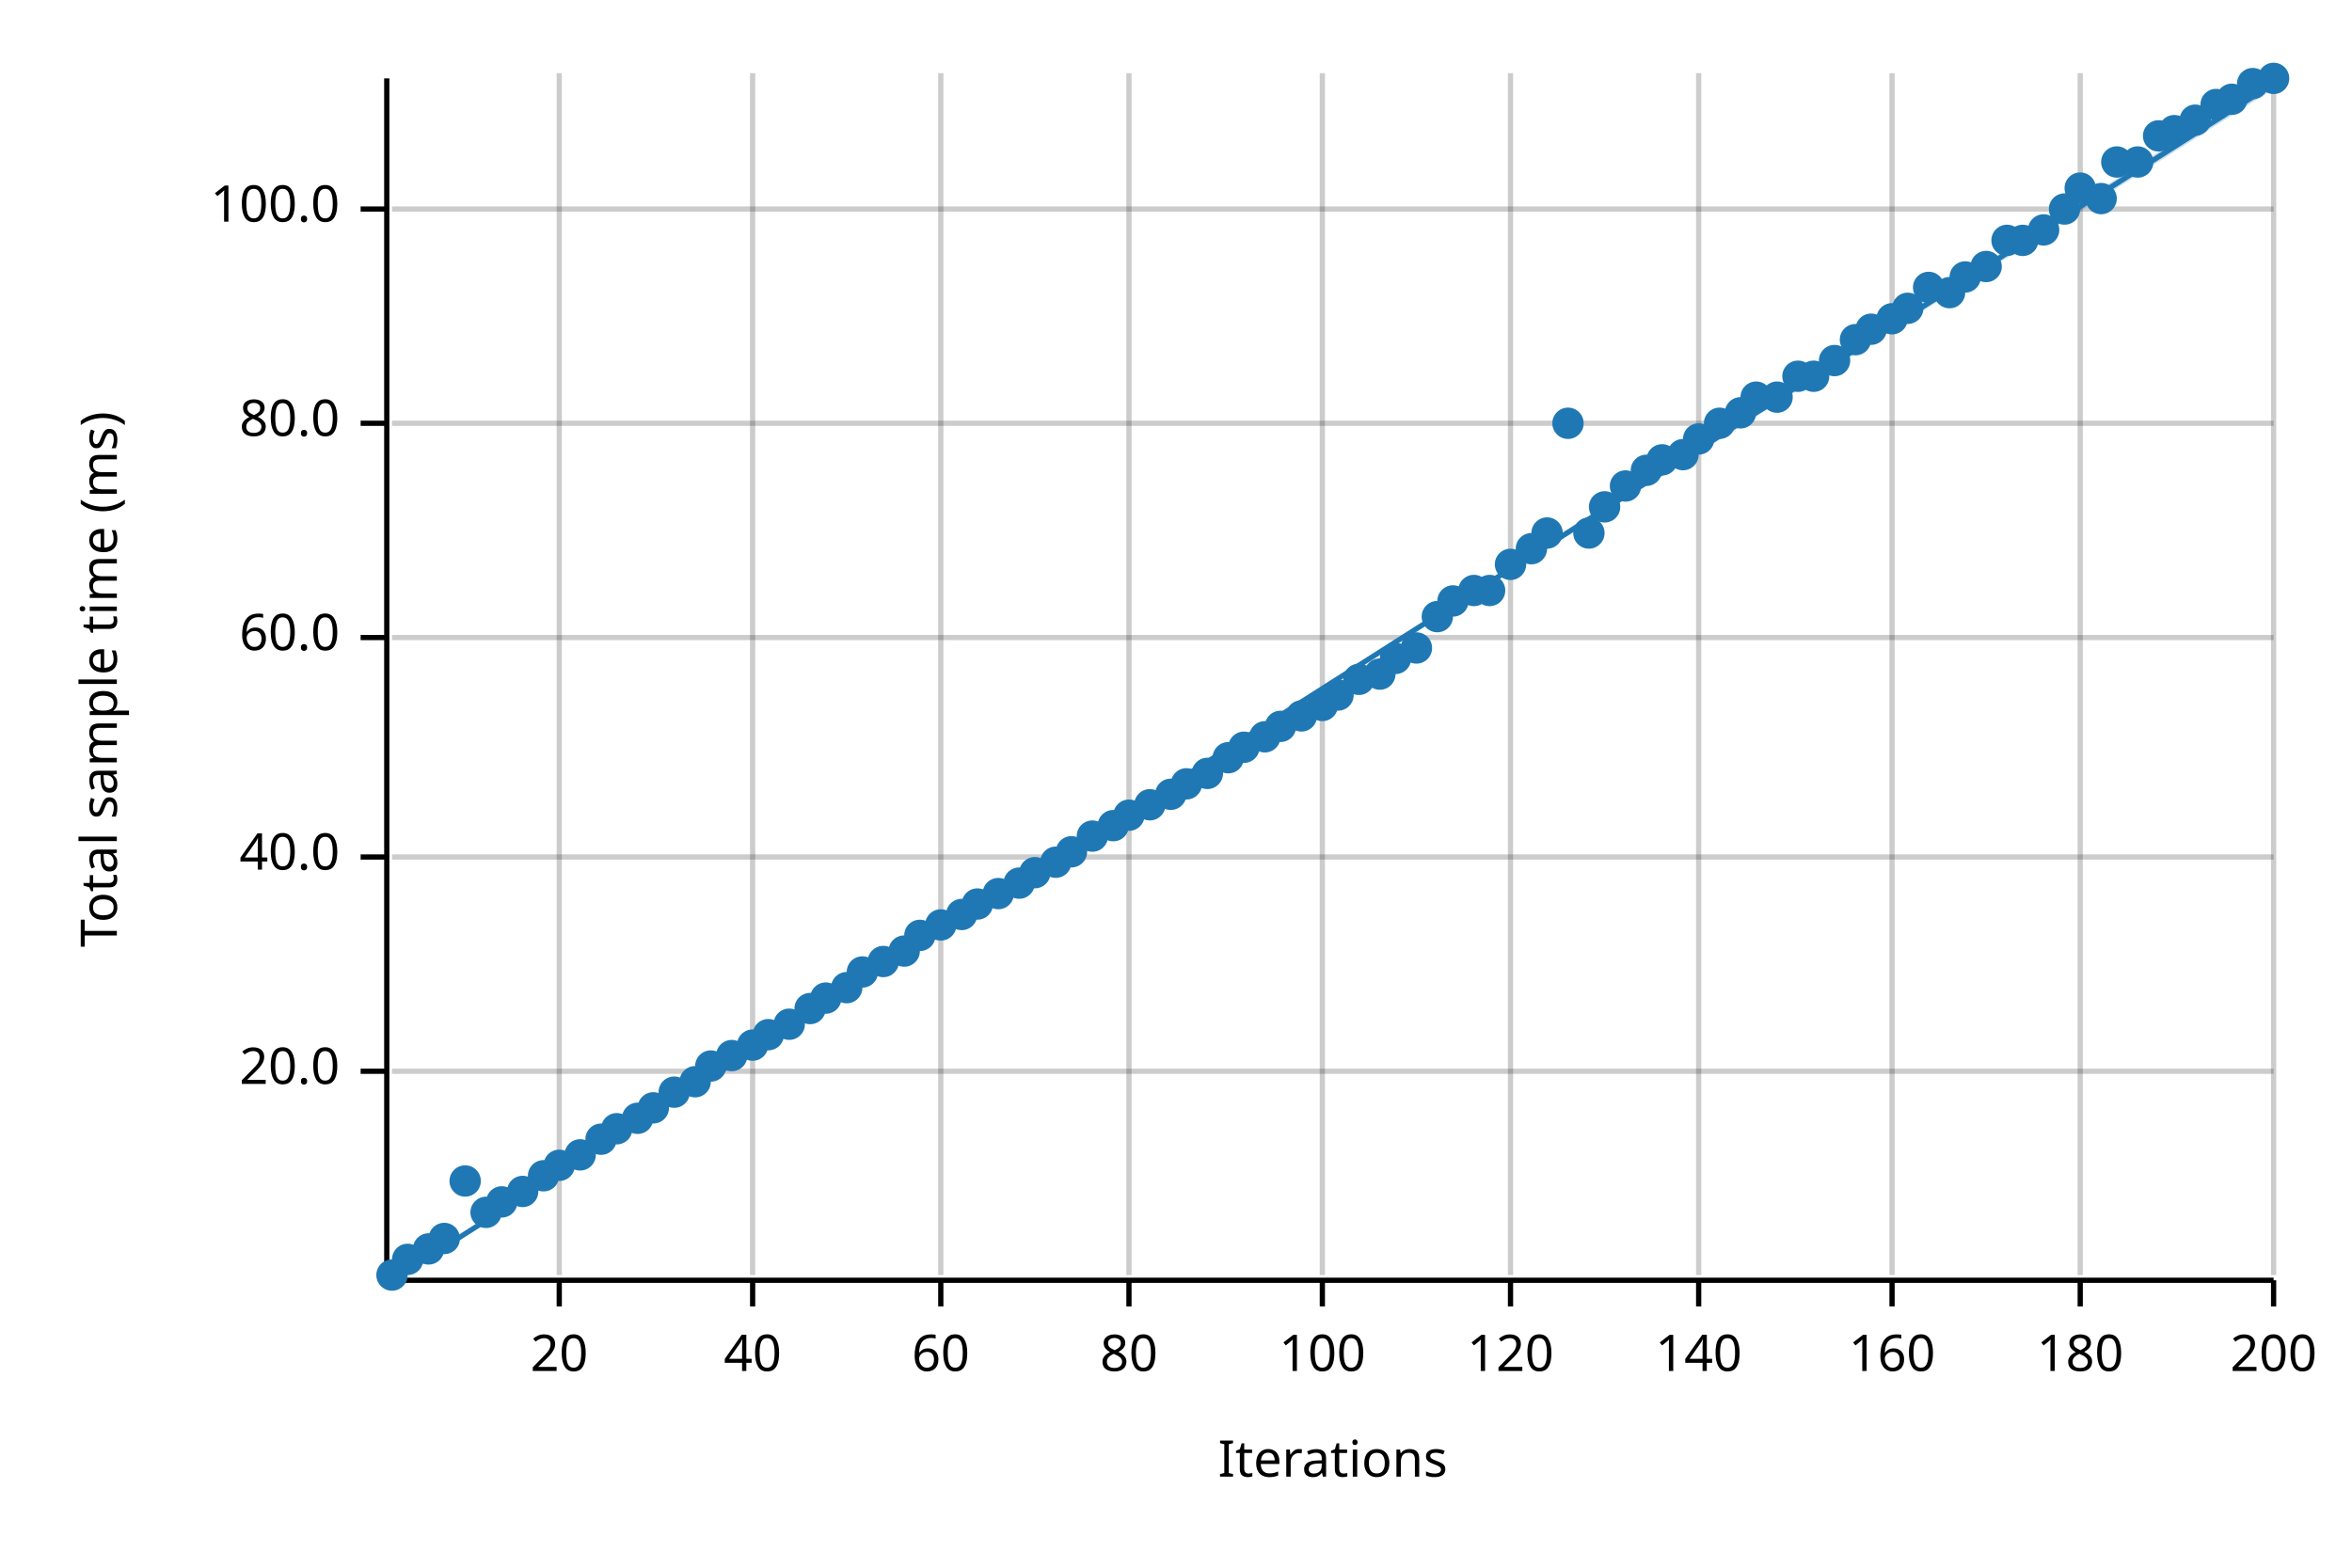
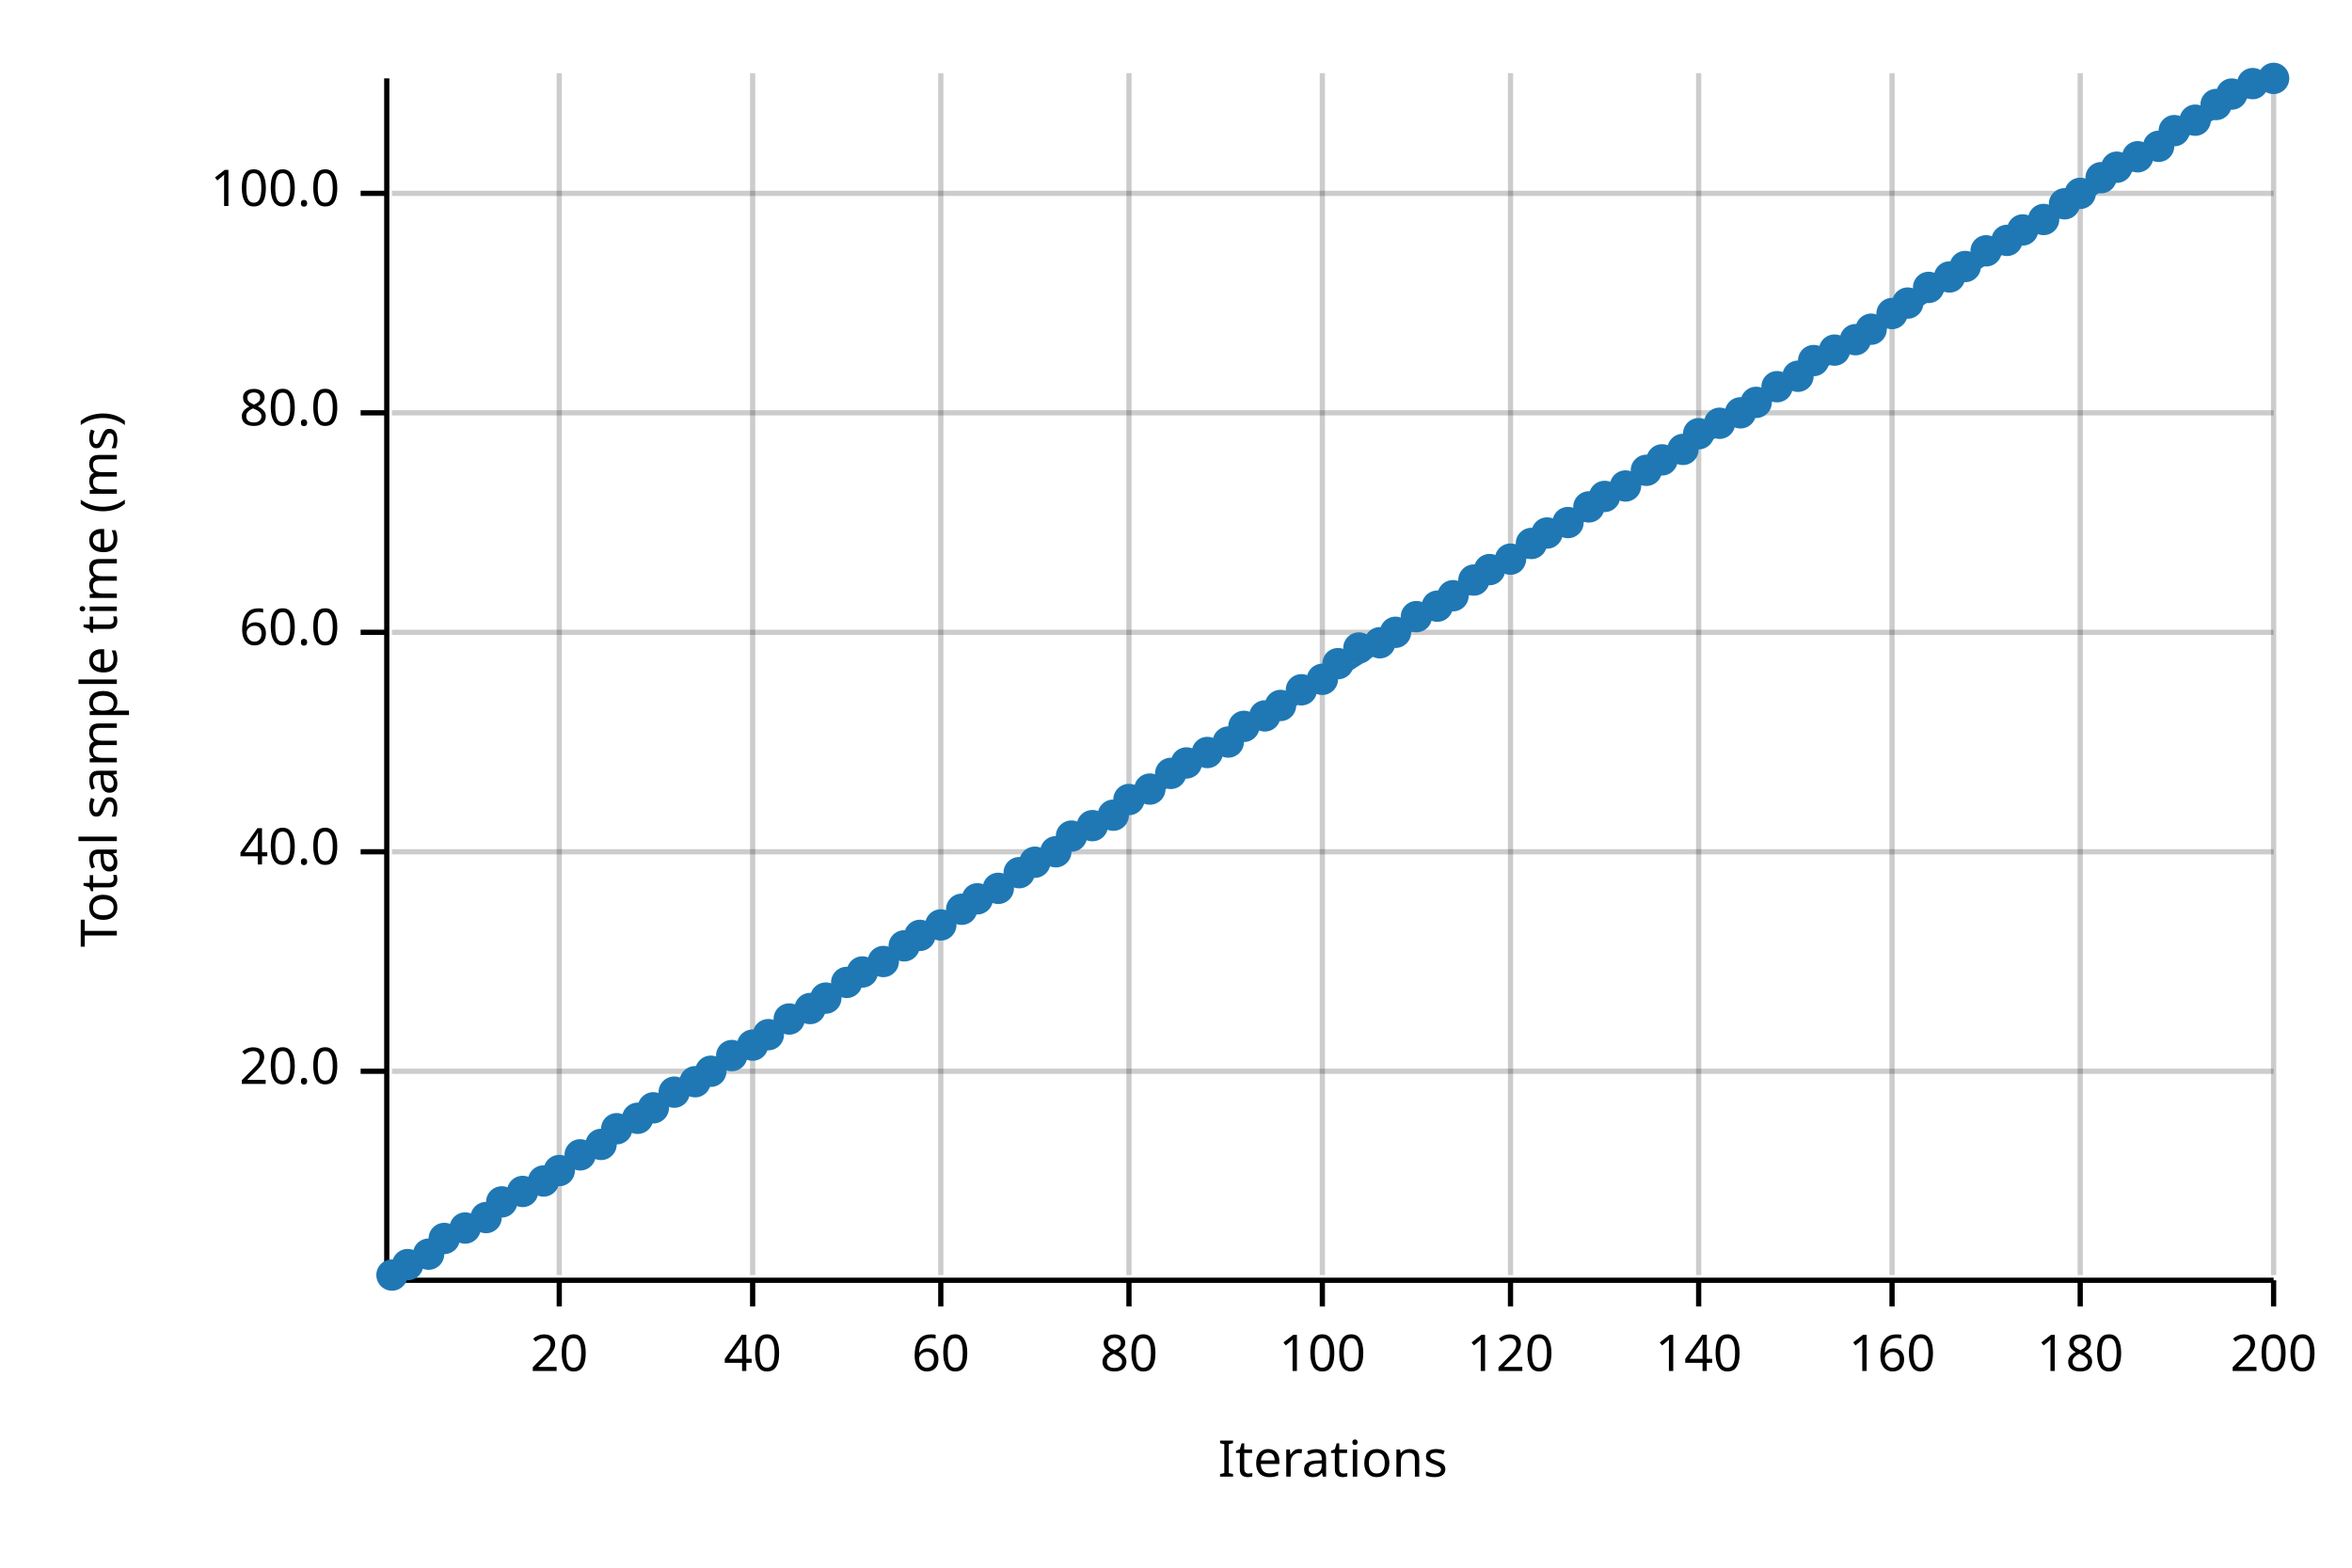
<svg xmlns="http://www.w3.org/2000/svg" width="450" height="300" viewBox="0 0 450 300">
  <text x="15" y="130" dy="0.76em" text-anchor="middle" font-family="sans-serif" font-size="9.677" opacity="1" fill="#000000" transform="rotate(270, 15, 130)">
Total sample time (ms)
</text>
  <text x="255" y="285" dy="-0.5ex" text-anchor="middle" font-family="sans-serif" font-size="9.677" opacity="1" fill="#000000">
Iterations
</text>
  <line opacity="0.2" stroke="#000000" stroke-width="1" x1="107" y1="244" x2="107" y2="14" />
  <line opacity="0.2" stroke="#000000" stroke-width="1" x1="144" y1="244" x2="144" y2="14" />
  <line opacity="0.2" stroke="#000000" stroke-width="1" x1="180" y1="244" x2="180" y2="14" />
  <line opacity="0.2" stroke="#000000" stroke-width="1" x1="216" y1="244" x2="216" y2="14" />
  <line opacity="0.2" stroke="#000000" stroke-width="1" x1="253" y1="244" x2="253" y2="14" />
  <line opacity="0.2" stroke="#000000" stroke-width="1" x1="289" y1="244" x2="289" y2="14" />
  <line opacity="0.2" stroke="#000000" stroke-width="1" x1="325" y1="244" x2="325" y2="14" />
  <line opacity="0.2" stroke="#000000" stroke-width="1" x1="362" y1="244" x2="362" y2="14" />
  <line opacity="0.2" stroke="#000000" stroke-width="1" x1="398" y1="244" x2="398" y2="14" />
  <line opacity="0.2" stroke="#000000" stroke-width="1" x1="435" y1="244" x2="435" y2="14" />
  <line opacity="0.2" stroke="#000000" stroke-width="1" x1="75" y1="205" x2="435" y2="205" />
-   <line opacity="0.2" stroke="#000000" stroke-width="1" x1="75" y1="164" x2="435" y2="164" />
-   <line opacity="0.2" stroke="#000000" stroke-width="1" x1="75" y1="122" x2="435" y2="122" />
-   <line opacity="0.2" stroke="#000000" stroke-width="1" x1="75" y1="81" x2="435" y2="81" />
-   <line opacity="0.2" stroke="#000000" stroke-width="1" x1="75" y1="40" x2="435" y2="40" />
+   <line opacity="0.2" stroke="#000000" stroke-width="1" x1="75" y1="163" x2="435" y2="163" />
+   <line opacity="0.2" stroke="#000000" stroke-width="1" x1="75" y1="121" x2="435" y2="121" />
+   <line opacity="0.2" stroke="#000000" stroke-width="1" x1="75" y1="79" x2="435" y2="79" />
+   <line opacity="0.2" stroke="#000000" stroke-width="1" x1="75" y1="37" x2="435" y2="37" />
  <polyline fill="none" opacity="1" stroke="#000000" stroke-width="1" points="74,15 74,245 " />
  <text x="65" y="205" dy="0.5ex" text-anchor="end" font-family="sans-serif" font-size="9.677" opacity="1" fill="#000000">
20.0
</text>
  <polyline fill="none" opacity="1" stroke="#000000" stroke-width="1" points="69,205 74,205 " />
-   <text x="65" y="164" dy="0.5ex" text-anchor="end" font-family="sans-serif" font-size="9.677" opacity="1" fill="#000000">
+   <text x="65" y="163" dy="0.5ex" text-anchor="end" font-family="sans-serif" font-size="9.677" opacity="1" fill="#000000">
40.0
</text>
-   <polyline fill="none" opacity="1" stroke="#000000" stroke-width="1" points="69,164 74,164 " />
-   <text x="65" y="122" dy="0.5ex" text-anchor="end" font-family="sans-serif" font-size="9.677" opacity="1" fill="#000000">
+   <polyline fill="none" opacity="1" stroke="#000000" stroke-width="1" points="69,163 74,163 " />
+   <text x="65" y="121" dy="0.5ex" text-anchor="end" font-family="sans-serif" font-size="9.677" opacity="1" fill="#000000">
60.0
</text>
-   <polyline fill="none" opacity="1" stroke="#000000" stroke-width="1" points="69,122 74,122 " />
-   <text x="65" y="81" dy="0.5ex" text-anchor="end" font-family="sans-serif" font-size="9.677" opacity="1" fill="#000000">
+   <polyline fill="none" opacity="1" stroke="#000000" stroke-width="1" points="69,121 74,121 " />
+   <text x="65" y="79" dy="0.5ex" text-anchor="end" font-family="sans-serif" font-size="9.677" opacity="1" fill="#000000">
80.0
</text>
-   <polyline fill="none" opacity="1" stroke="#000000" stroke-width="1" points="69,81 74,81 " />
-   <text x="65" y="40" dy="0.5ex" text-anchor="end" font-family="sans-serif" font-size="9.677" opacity="1" fill="#000000">
+   <polyline fill="none" opacity="1" stroke="#000000" stroke-width="1" points="69,79 74,79 " />
+   <text x="65" y="37" dy="0.5ex" text-anchor="end" font-family="sans-serif" font-size="9.677" opacity="1" fill="#000000">
100.0
</text>
-   <polyline fill="none" opacity="1" stroke="#000000" stroke-width="1" points="69,40 74,40 " />
+   <polyline fill="none" opacity="1" stroke="#000000" stroke-width="1" points="69,37 74,37 " />
  <polyline fill="none" opacity="1" stroke="#000000" stroke-width="1" points="75,245 435,245 " />
  <text x="107" y="255" dy="0.76em" text-anchor="middle" font-family="sans-serif" font-size="9.677" opacity="1" fill="#000000">
20
</text>
  <polyline fill="none" opacity="1" stroke="#000000" stroke-width="1" points="107,245 107,250 " />
  <text x="144" y="255" dy="0.76em" text-anchor="middle" font-family="sans-serif" font-size="9.677" opacity="1" fill="#000000">
40
</text>
  <polyline fill="none" opacity="1" stroke="#000000" stroke-width="1" points="144,245 144,250 " />
  <text x="180" y="255" dy="0.76em" text-anchor="middle" font-family="sans-serif" font-size="9.677" opacity="1" fill="#000000">
60
</text>
  <polyline fill="none" opacity="1" stroke="#000000" stroke-width="1" points="180,245 180,250 " />
  <text x="216" y="255" dy="0.76em" text-anchor="middle" font-family="sans-serif" font-size="9.677" opacity="1" fill="#000000">
80
</text>
  <polyline fill="none" opacity="1" stroke="#000000" stroke-width="1" points="216,245 216,250 " />
  <text x="253" y="255" dy="0.76em" text-anchor="middle" font-family="sans-serif" font-size="9.677" opacity="1" fill="#000000">
100
</text>
  <polyline fill="none" opacity="1" stroke="#000000" stroke-width="1" points="253,245 253,250 " />
  <text x="289" y="255" dy="0.76em" text-anchor="middle" font-family="sans-serif" font-size="9.677" opacity="1" fill="#000000">
120
</text>
  <polyline fill="none" opacity="1" stroke="#000000" stroke-width="1" points="289,245 289,250 " />
  <text x="325" y="255" dy="0.76em" text-anchor="middle" font-family="sans-serif" font-size="9.677" opacity="1" fill="#000000">
140
</text>
  <polyline fill="none" opacity="1" stroke="#000000" stroke-width="1" points="325,245 325,250 " />
  <text x="362" y="255" dy="0.76em" text-anchor="middle" font-family="sans-serif" font-size="9.677" opacity="1" fill="#000000">
160
</text>
  <polyline fill="none" opacity="1" stroke="#000000" stroke-width="1" points="362,245 362,250 " />
  <text x="398" y="255" dy="0.76em" text-anchor="middle" font-family="sans-serif" font-size="9.677" opacity="1" fill="#000000">
180
</text>
  <polyline fill="none" opacity="1" stroke="#000000" stroke-width="1" points="398,245 398,250 " />
  <text x="435" y="255" dy="0.76em" text-anchor="middle" font-family="sans-serif" font-size="9.677" opacity="1" fill="#000000">
200
</text>
  <polyline fill="none" opacity="1" stroke="#000000" stroke-width="1" points="435,245 435,250 " />
  <circle cx="75" cy="244" r="3" opacity="1" fill="#1F78B4" stroke="none" stroke-width="1" />
-   <circle cx="78" cy="241" r="3" opacity="1" fill="#1F78B4" stroke="none" stroke-width="1" />
-   <circle cx="82" cy="239" r="3" opacity="1" fill="#1F78B4" stroke="none" stroke-width="1" />
+   <circle cx="78" cy="242" r="3" opacity="1" fill="#1F78B4" stroke="none" stroke-width="1" />
+   <circle cx="82" cy="240" r="3" opacity="1" fill="#1F78B4" stroke="none" stroke-width="1" />
  <circle cx="85" cy="237" r="3" opacity="1" fill="#1F78B4" stroke="none" stroke-width="1" />
-   <circle cx="89" cy="226" r="3" opacity="1" fill="#1F78B4" stroke="none" stroke-width="1" />
-   <circle cx="93" cy="232" r="3" opacity="1" fill="#1F78B4" stroke="none" stroke-width="1" />
+   <circle cx="89" cy="235" r="3" opacity="1" fill="#1F78B4" stroke="none" stroke-width="1" />
+   <circle cx="93" cy="233" r="3" opacity="1" fill="#1F78B4" stroke="none" stroke-width="1" />
  <circle cx="96" cy="230" r="3" opacity="1" fill="#1F78B4" stroke="none" stroke-width="1" />
  <circle cx="100" cy="228" r="3" opacity="1" fill="#1F78B4" stroke="none" stroke-width="1" />
-   <circle cx="104" cy="225" r="3" opacity="1" fill="#1F78B4" stroke="none" stroke-width="1" />
-   <circle cx="107" cy="223" r="3" opacity="1" fill="#1F78B4" stroke="none" stroke-width="1" />
+   <circle cx="104" cy="226" r="3" opacity="1" fill="#1F78B4" stroke="none" stroke-width="1" />
+   <circle cx="107" cy="224" r="3" opacity="1" fill="#1F78B4" stroke="none" stroke-width="1" />
  <circle cx="111" cy="221" r="3" opacity="1" fill="#1F78B4" stroke="none" stroke-width="1" />
-   <circle cx="115" cy="218" r="3" opacity="1" fill="#1F78B4" stroke="none" stroke-width="1" />
+   <circle cx="115" cy="219" r="3" opacity="1" fill="#1F78B4" stroke="none" stroke-width="1" />
  <circle cx="118" cy="216" r="3" opacity="1" fill="#1F78B4" stroke="none" stroke-width="1" />
  <circle cx="122" cy="214" r="3" opacity="1" fill="#1F78B4" stroke="none" stroke-width="1" />
  <circle cx="125" cy="212" r="3" opacity="1" fill="#1F78B4" stroke="none" stroke-width="1" />
  <circle cx="129" cy="209" r="3" opacity="1" fill="#1F78B4" stroke="none" stroke-width="1" />
  <circle cx="133" cy="207" r="3" opacity="1" fill="#1F78B4" stroke="none" stroke-width="1" />
-   <circle cx="136" cy="204" r="3" opacity="1" fill="#1F78B4" stroke="none" stroke-width="1" />
+   <circle cx="136" cy="205" r="3" opacity="1" fill="#1F78B4" stroke="none" stroke-width="1" />
  <circle cx="140" cy="202" r="3" opacity="1" fill="#1F78B4" stroke="none" stroke-width="1" />
  <circle cx="144" cy="200" r="3" opacity="1" fill="#1F78B4" stroke="none" stroke-width="1" />
  <circle cx="147" cy="198" r="3" opacity="1" fill="#1F78B4" stroke="none" stroke-width="1" />
-   <circle cx="151" cy="196" r="3" opacity="1" fill="#1F78B4" stroke="none" stroke-width="1" />
+   <circle cx="151" cy="195" r="3" opacity="1" fill="#1F78B4" stroke="none" stroke-width="1" />
  <circle cx="155" cy="193" r="3" opacity="1" fill="#1F78B4" stroke="none" stroke-width="1" />
  <circle cx="158" cy="191" r="3" opacity="1" fill="#1F78B4" stroke="none" stroke-width="1" />
-   <circle cx="162" cy="189" r="3" opacity="1" fill="#1F78B4" stroke="none" stroke-width="1" />
+   <circle cx="162" cy="188" r="3" opacity="1" fill="#1F78B4" stroke="none" stroke-width="1" />
  <circle cx="165" cy="186" r="3" opacity="1" fill="#1F78B4" stroke="none" stroke-width="1" />
  <circle cx="169" cy="184" r="3" opacity="1" fill="#1F78B4" stroke="none" stroke-width="1" />
-   <circle cx="173" cy="182" r="3" opacity="1" fill="#1F78B4" stroke="none" stroke-width="1" />
+   <circle cx="173" cy="181" r="3" opacity="1" fill="#1F78B4" stroke="none" stroke-width="1" />
  <circle cx="176" cy="179" r="3" opacity="1" fill="#1F78B4" stroke="none" stroke-width="1" />
  <circle cx="180" cy="177" r="3" opacity="1" fill="#1F78B4" stroke="none" stroke-width="1" />
-   <circle cx="184" cy="175" r="3" opacity="1" fill="#1F78B4" stroke="none" stroke-width="1" />
-   <circle cx="187" cy="173" r="3" opacity="1" fill="#1F78B4" stroke="none" stroke-width="1" />
-   <circle cx="191" cy="171" r="3" opacity="1" fill="#1F78B4" stroke="none" stroke-width="1" />
-   <circle cx="195" cy="169" r="3" opacity="1" fill="#1F78B4" stroke="none" stroke-width="1" />
-   <circle cx="198" cy="167" r="3" opacity="1" fill="#1F78B4" stroke="none" stroke-width="1" />
-   <circle cx="202" cy="165" r="3" opacity="1" fill="#1F78B4" stroke="none" stroke-width="1" />
-   <circle cx="205" cy="163" r="3" opacity="1" fill="#1F78B4" stroke="none" stroke-width="1" />
-   <circle cx="209" cy="160" r="3" opacity="1" fill="#1F78B4" stroke="none" stroke-width="1" />
-   <circle cx="213" cy="158" r="3" opacity="1" fill="#1F78B4" stroke="none" stroke-width="1" />
-   <circle cx="216" cy="156" r="3" opacity="1" fill="#1F78B4" stroke="none" stroke-width="1" />
-   <circle cx="220" cy="154" r="3" opacity="1" fill="#1F78B4" stroke="none" stroke-width="1" />
-   <circle cx="224" cy="152" r="3" opacity="1" fill="#1F78B4" stroke="none" stroke-width="1" />
-   <circle cx="227" cy="150" r="3" opacity="1" fill="#1F78B4" stroke="none" stroke-width="1" />
-   <circle cx="231" cy="148" r="3" opacity="1" fill="#1F78B4" stroke="none" stroke-width="1" />
-   <circle cx="235" cy="145" r="3" opacity="1" fill="#1F78B4" stroke="none" stroke-width="1" />
-   <circle cx="238" cy="143" r="3" opacity="1" fill="#1F78B4" stroke="none" stroke-width="1" />
-   <circle cx="242" cy="141" r="3" opacity="1" fill="#1F78B4" stroke="none" stroke-width="1" />
-   <circle cx="245" cy="139" r="3" opacity="1" fill="#1F78B4" stroke="none" stroke-width="1" />
-   <circle cx="249" cy="137" r="3" opacity="1" fill="#1F78B4" stroke="none" stroke-width="1" />
-   <circle cx="253" cy="135" r="3" opacity="1" fill="#1F78B4" stroke="none" stroke-width="1" />
-   <circle cx="256" cy="133" r="3" opacity="1" fill="#1F78B4" stroke="none" stroke-width="1" />
-   <circle cx="260" cy="130" r="3" opacity="1" fill="#1F78B4" stroke="none" stroke-width="1" />
-   <circle cx="264" cy="129" r="3" opacity="1" fill="#1F78B4" stroke="none" stroke-width="1" />
-   <circle cx="267" cy="126" r="3" opacity="1" fill="#1F78B4" stroke="none" stroke-width="1" />
-   <circle cx="271" cy="124" r="3" opacity="1" fill="#1F78B4" stroke="none" stroke-width="1" />
-   <circle cx="275" cy="118" r="3" opacity="1" fill="#1F78B4" stroke="none" stroke-width="1" />
-   <circle cx="278" cy="115" r="3" opacity="1" fill="#1F78B4" stroke="none" stroke-width="1" />
-   <circle cx="282" cy="113" r="3" opacity="1" fill="#1F78B4" stroke="none" stroke-width="1" />
-   <circle cx="285" cy="113" r="3" opacity="1" fill="#1F78B4" stroke="none" stroke-width="1" />
-   <circle cx="289" cy="108" r="3" opacity="1" fill="#1F78B4" stroke="none" stroke-width="1" />
-   <circle cx="293" cy="105" r="3" opacity="1" fill="#1F78B4" stroke="none" stroke-width="1" />
+   <circle cx="184" cy="174" r="3" opacity="1" fill="#1F78B4" stroke="none" stroke-width="1" />
+   <circle cx="187" cy="172" r="3" opacity="1" fill="#1F78B4" stroke="none" stroke-width="1" />
+   <circle cx="191" cy="170" r="3" opacity="1" fill="#1F78B4" stroke="none" stroke-width="1" />
+   <circle cx="195" cy="167" r="3" opacity="1" fill="#1F78B4" stroke="none" stroke-width="1" />
+   <circle cx="198" cy="165" r="3" opacity="1" fill="#1F78B4" stroke="none" stroke-width="1" />
+   <circle cx="202" cy="163" r="3" opacity="1" fill="#1F78B4" stroke="none" stroke-width="1" />
+   <circle cx="205" cy="160" r="3" opacity="1" fill="#1F78B4" stroke="none" stroke-width="1" />
+   <circle cx="209" cy="158" r="3" opacity="1" fill="#1F78B4" stroke="none" stroke-width="1" />
+   <circle cx="213" cy="156" r="3" opacity="1" fill="#1F78B4" stroke="none" stroke-width="1" />
+   <circle cx="216" cy="153" r="3" opacity="1" fill="#1F78B4" stroke="none" stroke-width="1" />
+   <circle cx="220" cy="151" r="3" opacity="1" fill="#1F78B4" stroke="none" stroke-width="1" />
+   <circle cx="224" cy="148" r="3" opacity="1" fill="#1F78B4" stroke="none" stroke-width="1" />
+   <circle cx="227" cy="146" r="3" opacity="1" fill="#1F78B4" stroke="none" stroke-width="1" />
+   <circle cx="231" cy="144" r="3" opacity="1" fill="#1F78B4" stroke="none" stroke-width="1" />
+   <circle cx="235" cy="142" r="3" opacity="1" fill="#1F78B4" stroke="none" stroke-width="1" />
+   <circle cx="238" cy="139" r="3" opacity="1" fill="#1F78B4" stroke="none" stroke-width="1" />
+   <circle cx="242" cy="137" r="3" opacity="1" fill="#1F78B4" stroke="none" stroke-width="1" />
+   <circle cx="245" cy="135" r="3" opacity="1" fill="#1F78B4" stroke="none" stroke-width="1" />
+   <circle cx="249" cy="132" r="3" opacity="1" fill="#1F78B4" stroke="none" stroke-width="1" />
+   <circle cx="253" cy="130" r="3" opacity="1" fill="#1F78B4" stroke="none" stroke-width="1" />
+   <circle cx="256" cy="127" r="3" opacity="1" fill="#1F78B4" stroke="none" stroke-width="1" />
+   <circle cx="260" cy="124" r="3" opacity="1" fill="#1F78B4" stroke="none" stroke-width="1" />
+   <circle cx="264" cy="123" r="3" opacity="1" fill="#1F78B4" stroke="none" stroke-width="1" />
+   <circle cx="267" cy="121" r="3" opacity="1" fill="#1F78B4" stroke="none" stroke-width="1" />
+   <circle cx="271" cy="118" r="3" opacity="1" fill="#1F78B4" stroke="none" stroke-width="1" />
+   <circle cx="275" cy="116" r="3" opacity="1" fill="#1F78B4" stroke="none" stroke-width="1" />
+   <circle cx="278" cy="114" r="3" opacity="1" fill="#1F78B4" stroke="none" stroke-width="1" />
+   <circle cx="282" cy="111" r="3" opacity="1" fill="#1F78B4" stroke="none" stroke-width="1" />
+   <circle cx="285" cy="109" r="3" opacity="1" fill="#1F78B4" stroke="none" stroke-width="1" />
+   <circle cx="289" cy="107" r="3" opacity="1" fill="#1F78B4" stroke="none" stroke-width="1" />
+   <circle cx="293" cy="104" r="3" opacity="1" fill="#1F78B4" stroke="none" stroke-width="1" />
  <circle cx="296" cy="102" r="3" opacity="1" fill="#1F78B4" stroke="none" stroke-width="1" />
-   <circle cx="300" cy="81" r="3" opacity="1" fill="#1F78B4" stroke="none" stroke-width="1" />
-   <circle cx="304" cy="102" r="3" opacity="1" fill="#1F78B4" stroke="none" stroke-width="1" />
-   <circle cx="307" cy="97" r="3" opacity="1" fill="#1F78B4" stroke="none" stroke-width="1" />
+   <circle cx="300" cy="100" r="3" opacity="1" fill="#1F78B4" stroke="none" stroke-width="1" />
+   <circle cx="304" cy="97" r="3" opacity="1" fill="#1F78B4" stroke="none" stroke-width="1" />
+   <circle cx="307" cy="95" r="3" opacity="1" fill="#1F78B4" stroke="none" stroke-width="1" />
  <circle cx="311" cy="93" r="3" opacity="1" fill="#1F78B4" stroke="none" stroke-width="1" />
  <circle cx="315" cy="90" r="3" opacity="1" fill="#1F78B4" stroke="none" stroke-width="1" />
  <circle cx="318" cy="88" r="3" opacity="1" fill="#1F78B4" stroke="none" stroke-width="1" />
-   <circle cx="322" cy="87" r="3" opacity="1" fill="#1F78B4" stroke="none" stroke-width="1" />
-   <circle cx="325" cy="84" r="3" opacity="1" fill="#1F78B4" stroke="none" stroke-width="1" />
+   <circle cx="322" cy="86" r="3" opacity="1" fill="#1F78B4" stroke="none" stroke-width="1" />
+   <circle cx="325" cy="83" r="3" opacity="1" fill="#1F78B4" stroke="none" stroke-width="1" />
  <circle cx="329" cy="81" r="3" opacity="1" fill="#1F78B4" stroke="none" stroke-width="1" />
  <circle cx="333" cy="79" r="3" opacity="1" fill="#1F78B4" stroke="none" stroke-width="1" />
-   <circle cx="336" cy="76" r="3" opacity="1" fill="#1F78B4" stroke="none" stroke-width="1" />
-   <circle cx="340" cy="76" r="3" opacity="1" fill="#1F78B4" stroke="none" stroke-width="1" />
+   <circle cx="336" cy="77" r="3" opacity="1" fill="#1F78B4" stroke="none" stroke-width="1" />
+   <circle cx="340" cy="74" r="3" opacity="1" fill="#1F78B4" stroke="none" stroke-width="1" />
  <circle cx="344" cy="72" r="3" opacity="1" fill="#1F78B4" stroke="none" stroke-width="1" />
-   <circle cx="347" cy="72" r="3" opacity="1" fill="#1F78B4" stroke="none" stroke-width="1" />
-   <circle cx="351" cy="69" r="3" opacity="1" fill="#1F78B4" stroke="none" stroke-width="1" />
+   <circle cx="347" cy="69" r="3" opacity="1" fill="#1F78B4" stroke="none" stroke-width="1" />
+   <circle cx="351" cy="67" r="3" opacity="1" fill="#1F78B4" stroke="none" stroke-width="1" />
  <circle cx="355" cy="65" r="3" opacity="1" fill="#1F78B4" stroke="none" stroke-width="1" />
  <circle cx="358" cy="63" r="3" opacity="1" fill="#1F78B4" stroke="none" stroke-width="1" />
-   <circle cx="362" cy="61" r="3" opacity="1" fill="#1F78B4" stroke="none" stroke-width="1" />
-   <circle cx="365" cy="59" r="3" opacity="1" fill="#1F78B4" stroke="none" stroke-width="1" />
+   <circle cx="362" cy="60" r="3" opacity="1" fill="#1F78B4" stroke="none" stroke-width="1" />
+   <circle cx="365" cy="58" r="3" opacity="1" fill="#1F78B4" stroke="none" stroke-width="1" />
  <circle cx="369" cy="55" r="3" opacity="1" fill="#1F78B4" stroke="none" stroke-width="1" />
-   <circle cx="373" cy="56" r="3" opacity="1" fill="#1F78B4" stroke="none" stroke-width="1" />
-   <circle cx="376" cy="53" r="3" opacity="1" fill="#1F78B4" stroke="none" stroke-width="1" />
-   <circle cx="380" cy="51" r="3" opacity="1" fill="#1F78B4" stroke="none" stroke-width="1" />
+   <circle cx="373" cy="53" r="3" opacity="1" fill="#1F78B4" stroke="none" stroke-width="1" />
+   <circle cx="376" cy="51" r="3" opacity="1" fill="#1F78B4" stroke="none" stroke-width="1" />
+   <circle cx="380" cy="48" r="3" opacity="1" fill="#1F78B4" stroke="none" stroke-width="1" />
  <circle cx="384" cy="46" r="3" opacity="1" fill="#1F78B4" stroke="none" stroke-width="1" />
-   <circle cx="387" cy="46" r="3" opacity="1" fill="#1F78B4" stroke="none" stroke-width="1" />
-   <circle cx="391" cy="44" r="3" opacity="1" fill="#1F78B4" stroke="none" stroke-width="1" />
-   <circle cx="395" cy="40" r="3" opacity="1" fill="#1F78B4" stroke="none" stroke-width="1" />
-   <circle cx="398" cy="36" r="3" opacity="1" fill="#1F78B4" stroke="none" stroke-width="1" />
-   <circle cx="402" cy="38" r="3" opacity="1" fill="#1F78B4" stroke="none" stroke-width="1" />
-   <circle cx="405" cy="31" r="3" opacity="1" fill="#1F78B4" stroke="none" stroke-width="1" />
-   <circle cx="409" cy="31" r="3" opacity="1" fill="#1F78B4" stroke="none" stroke-width="1" />
-   <circle cx="413" cy="26" r="3" opacity="1" fill="#1F78B4" stroke="none" stroke-width="1" />
+   <circle cx="387" cy="44" r="3" opacity="1" fill="#1F78B4" stroke="none" stroke-width="1" />
+   <circle cx="391" cy="42" r="3" opacity="1" fill="#1F78B4" stroke="none" stroke-width="1" />
+   <circle cx="395" cy="39" r="3" opacity="1" fill="#1F78B4" stroke="none" stroke-width="1" />
+   <circle cx="398" cy="37" r="3" opacity="1" fill="#1F78B4" stroke="none" stroke-width="1" />
+   <circle cx="402" cy="34" r="3" opacity="1" fill="#1F78B4" stroke="none" stroke-width="1" />
+   <circle cx="405" cy="32" r="3" opacity="1" fill="#1F78B4" stroke="none" stroke-width="1" />
+   <circle cx="409" cy="30" r="3" opacity="1" fill="#1F78B4" stroke="none" stroke-width="1" />
+   <circle cx="413" cy="28" r="3" opacity="1" fill="#1F78B4" stroke="none" stroke-width="1" />
  <circle cx="416" cy="25" r="3" opacity="1" fill="#1F78B4" stroke="none" stroke-width="1" />
  <circle cx="420" cy="23" r="3" opacity="1" fill="#1F78B4" stroke="none" stroke-width="1" />
  <circle cx="424" cy="20" r="3" opacity="1" fill="#1F78B4" stroke="none" stroke-width="1" />
-   <circle cx="427" cy="19" r="3" opacity="1" fill="#1F78B4" stroke="none" stroke-width="1" />
+   <circle cx="427" cy="18" r="3" opacity="1" fill="#1F78B4" stroke="none" stroke-width="1" />
  <circle cx="431" cy="16" r="3" opacity="1" fill="#1F78B4" stroke="none" stroke-width="1" />
  <circle cx="435" cy="15" r="3" opacity="1" fill="#1F78B4" stroke="none" stroke-width="1" />
-   <polyline fill="none" opacity="1" stroke="#1F78B4" stroke-width="1" points="75,245 435,16 " />
-   <polygon opacity="0.25" fill="#1F78B4" points="75,245 435,17 435,15 " />
+   <polyline fill="none" opacity="1" stroke="#1F78B4" stroke-width="1" points="75,245 435,15 " />
+   <polygon opacity="0.25" fill="#1F78B4" points="75,245 435,15 435,15 " />
</svg>
